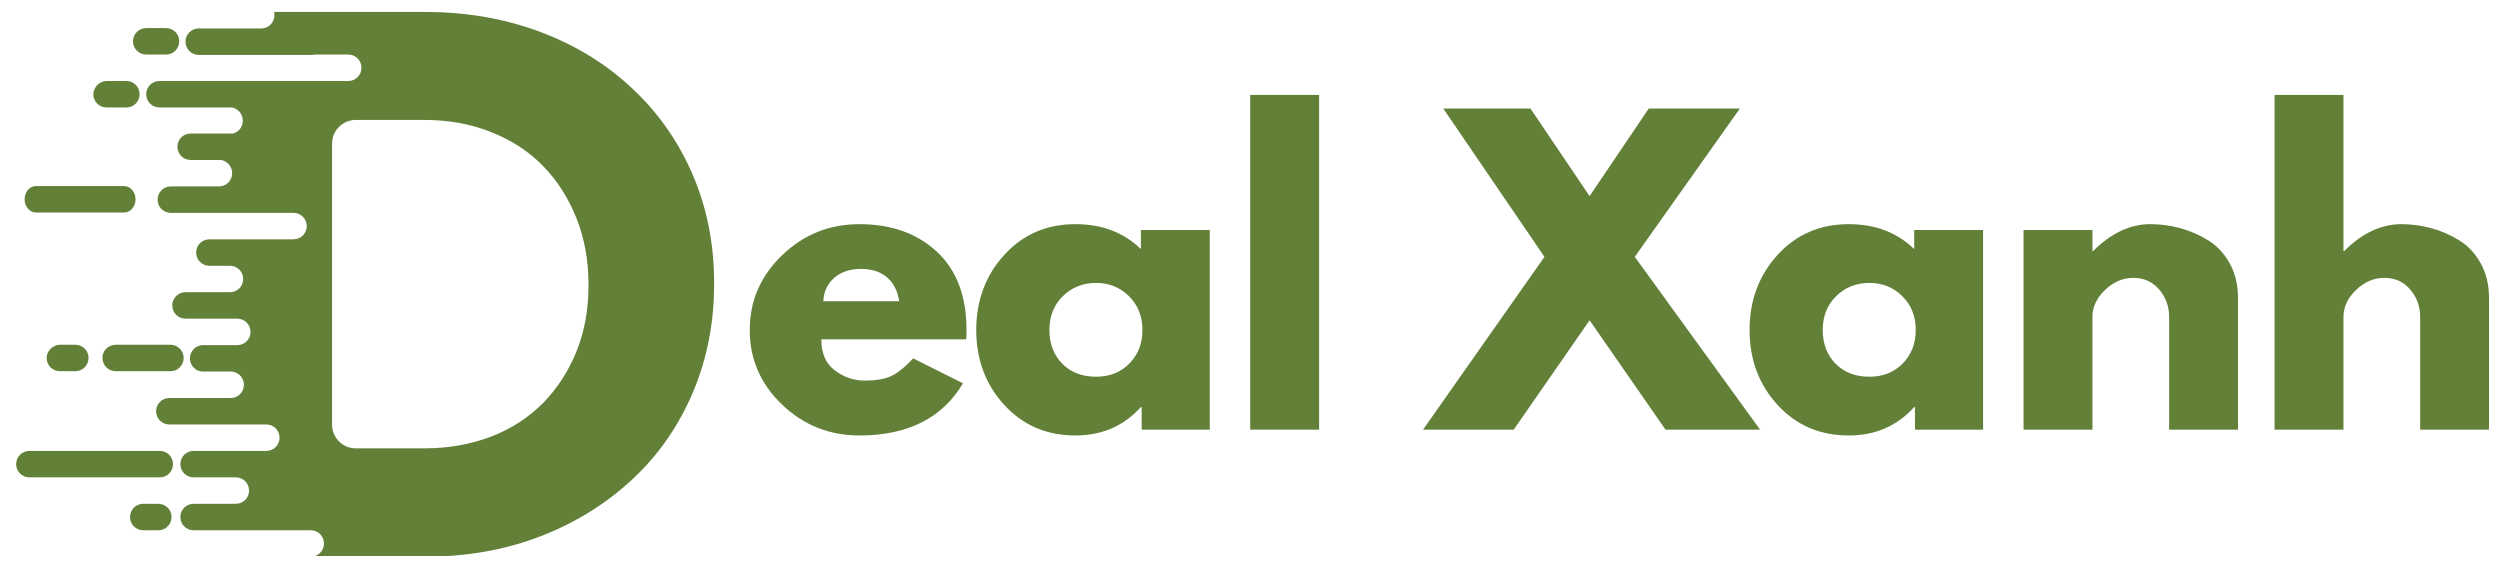
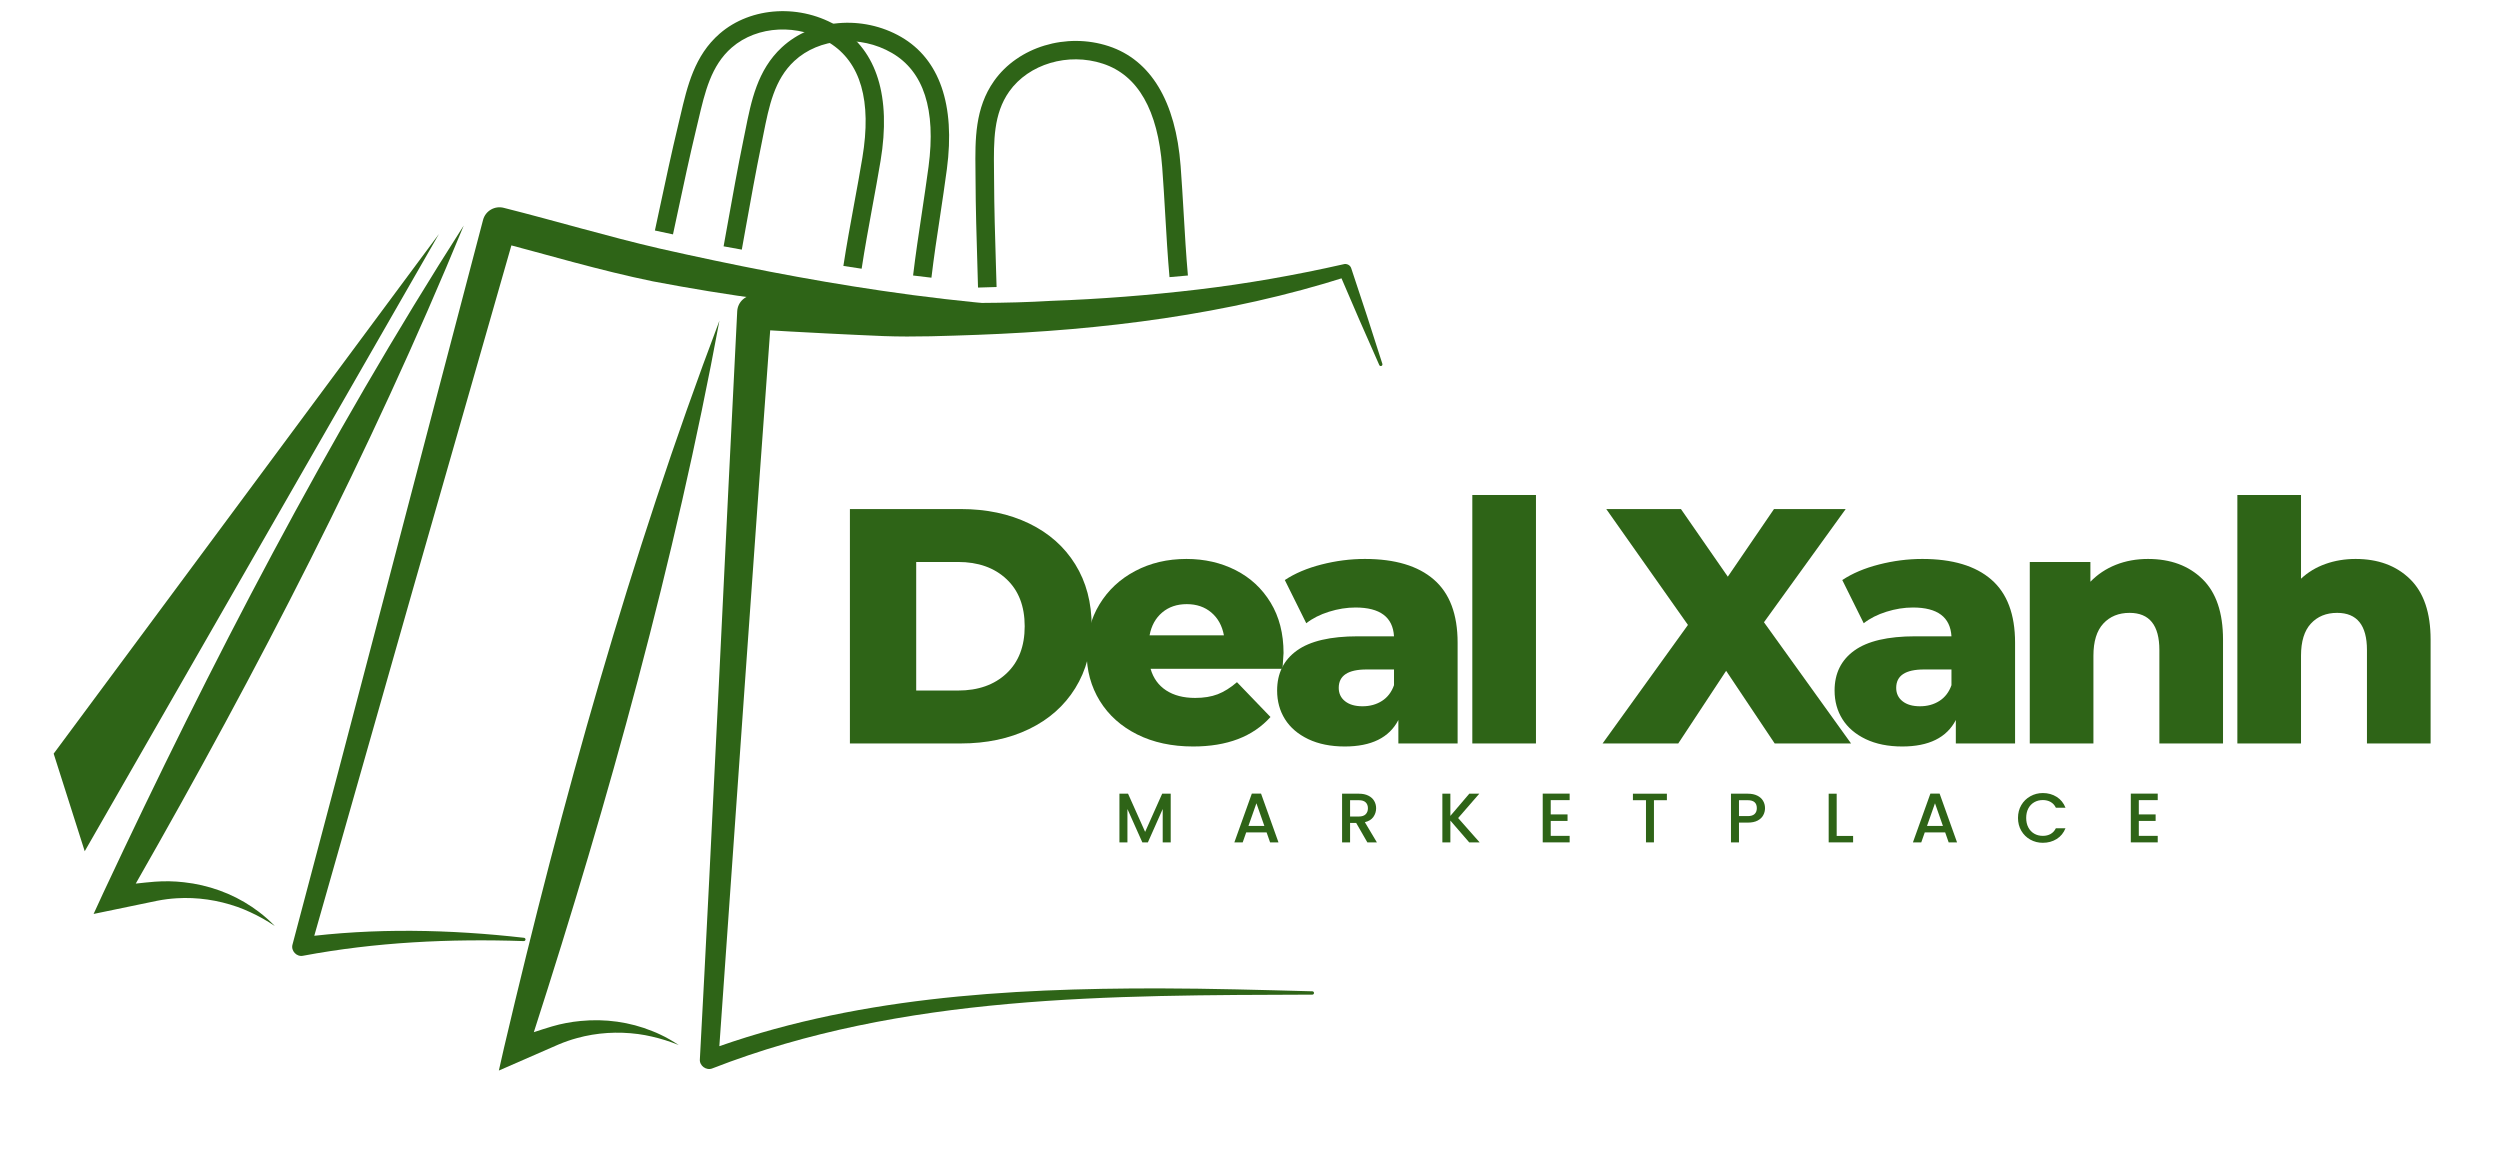
- <svg xmlns="http://www.w3.org/2000/svg" width="1220" height="275" viewBox="165 600 1220 275" preserveAspectRatio="xMidYMid meet" version="1.0">
+ <svg xmlns="http://www.w3.org/2000/svg" width="1020" zoomAndPan="magnify" viewBox="180 510 1020 470" height="470" preserveAspectRatio="xMidYMid meet" version="1.0">
  <defs>
    <g />
-     <clipPath id="12bc6af8fe">
-       <path d="M 172.496 820 L 250 820 L 250 833 L 172.496 833 Z M 172.496 820 " clip-rule="nonzero" />
+     <clipPath id="608b17aafd">
+       <path d="M 465 617 L 744.098 617 L 744.098 947 L 465 947 Z M 465 617 " clip-rule="nonzero" />
    </clipPath>
-     <clipPath id="8e5d405713">
-       <path d="M 236 605.824 L 513.746 605.824 L 513.746 871.324 L 236 871.324 Z M 236 605.824 " clip-rule="nonzero" />
+     <clipPath id="31566e5512">
+       <path d="M 201.848 605 L 360 605 L 360 858 L 201.848 858 Z M 201.848 605 " clip-rule="nonzero" />
+     </clipPath>
+     <clipPath id="533e6c8540">
+       <rect x="0" width="659" y="0" height="169" />
+     </clipPath>
+     <clipPath id="3f791a2976">
+       <rect x="0" width="454" y="0" height="42" />
    </clipPath>
  </defs>
-   <g fill="#628038" fill-opacity="1">
-     <g transform="translate(526.4964, 809.669)">
-       <g>
-         <path d="M 109.969 -44.062 L 39.312 -44.062 C 39.312 -37.227 41.523 -32.164 45.953 -28.875 C 50.391 -25.582 55.207 -23.938 60.406 -23.938 C 65.844 -23.938 70.145 -24.66 73.312 -26.109 C 76.477 -27.566 80.086 -30.453 84.141 -34.766 L 108.453 -22.609 C 98.328 -5.641 81.488 2.844 57.938 2.844 C 43.238 2.844 30.633 -2.188 20.125 -12.25 C 9.625 -22.312 4.375 -34.43 4.375 -48.609 C 4.375 -62.797 9.625 -74.953 20.125 -85.078 C 30.633 -95.211 43.238 -100.281 57.938 -100.281 C 73.383 -100.281 85.945 -95.816 95.625 -86.891 C 105.312 -77.961 110.156 -65.207 110.156 -48.625 C 110.156 -46.344 110.094 -44.82 109.969 -44.062 Z M 40.266 -62.672 L 77.297 -62.672 C 76.547 -67.742 74.555 -71.641 71.328 -74.359 C 68.098 -77.078 63.945 -78.438 58.875 -78.438 C 53.301 -78.438 48.867 -76.977 45.578 -74.062 C 42.285 -71.156 40.516 -67.359 40.266 -62.672 Z M 40.266 -62.672 " />
+   <path fill="#2e6417" d="M 393.699 893.965 C 363.539 892.938 333.246 894.387 303.613 899.953 C 301.02 900.484 298.617 897.918 299.344 895.367 C 322.156 809.809 354.836 684.16 377.09 599.715 C 378.086 595.988 381.93 593.801 385.645 594.828 C 406.84 600.168 427.887 606.477 449.16 611.41 C 478.914 618.121 509.27 624.156 539.457 628.578 C 556.793 631.172 574.234 633.121 591.828 634.688 C 592.203 634.719 592.477 635.051 592.445 635.43 C 592.414 635.762 592.145 636.016 591.812 636.047 C 574.16 637.391 556.387 637.434 538.676 636.531 C 507.668 634.977 476.859 630.57 446.383 624.793 C 424.629 620.324 403.402 613.973 382.008 608.332 C 382.008 608.332 390.562 603.441 390.562 603.441 C 378.461 645.898 360.793 707.23 348.496 750.305 C 348.496 750.305 306.676 897.238 306.676 897.238 C 306.676 897.238 302.449 892.5 302.449 892.5 C 332.715 888.52 363.555 889.184 393.805 892.621 C 394.184 892.668 394.438 893 394.41 893.375 C 394.348 893.723 394.047 893.98 393.699 893.965 Z M 393.699 893.965 " fill-opacity="1" fill-rule="nonzero" />
+   <path fill="#2e6417" d="M 285.582 882.016 C 287.938 883.766 290.094 885.758 292.133 887.809 C 288.918 885.652 285.582 883.766 282.129 882.184 C 280.41 881.383 278.66 880.656 276.879 880.023 C 268.898 877.219 260.477 875.98 252.121 876.492 C 249.449 876.645 246.793 876.992 244.168 877.504 C 238.48 878.652 223.77 881.758 218.188 882.891 L 222.262 874.035 C 266 780.645 313.645 688.93 369.211 602.012 C 331.102 694.57 285.012 783.617 235.387 870.504 C 237.906 870.246 240.73 869.902 243.156 869.734 C 247.125 869.434 251.109 869.508 255.047 869.961 C 264.945 871.047 274.555 874.457 282.777 880.008 C 283.727 880.645 284.664 881.32 285.582 882.016 Z M 285.582 882.016 " fill-opacity="1" fill-rule="nonzero" />
+   <path fill="#2e6417" d="M 560.023 623.297 L 552.539 622.406 C 553.551 613.898 554.848 605.301 556.102 596.984 C 557.035 590.754 558 584.312 558.848 577.977 C 561.922 554.742 556.898 539.141 543.879 531.598 C 530.934 524.098 514.203 525.473 504.109 534.855 C 495.918 542.461 493.758 553.324 491.465 564.836 C 491.223 566.07 490.969 567.309 490.727 568.547 C 488.371 579.98 486.277 591.707 484.238 603.035 C 483.711 605.977 483.184 608.918 482.656 611.848 L 475.23 610.504 C 475.758 607.562 476.289 604.637 476.816 601.691 C 478.852 590.316 480.965 578.551 483.332 567.008 C 483.59 565.801 483.832 564.578 484.074 563.355 C 486.5 551.18 489.008 538.598 498.98 529.332 C 511.441 517.762 531.914 515.965 547.668 525.078 C 563.344 534.16 569.801 552.793 566.328 578.973 C 565.484 585.367 564.504 591.855 563.566 598.117 C 562.301 606.355 561.02 614.895 560.023 623.297 Z M 560.023 623.297 " fill-opacity="1" fill-rule="nonzero" />
+   <g clip-path="url(#608b17aafd)">
+     <path fill="#2e6417" d="M 715.438 915.812 C 633.18 916.113 548.328 915.629 470.66 945.895 C 468.188 946.922 465.289 944.824 465.547 942.141 C 470.359 853.773 476.316 724.125 480.785 636.969 C 480.996 633.121 484.301 630.18 488.145 630.418 C 523.781 632.594 573.586 634.898 608.711 632.758 C 628.715 632.047 648.871 630.48 668.742 628.125 C 688.688 625.758 708.48 622.273 728.125 617.82 C 729.438 617.43 730.871 618.125 731.293 619.422 C 735.656 632.395 739.879 645.418 744.012 658.465 C 744.223 659.312 743.109 659.703 742.746 658.949 C 737.18 646.441 731.715 633.891 726.359 621.293 C 726.359 621.293 729.527 622.891 729.527 622.891 C 680.887 638.402 629.77 644.707 578.898 646.609 C 566.18 647.047 553.156 647.59 540.484 647.121 C 535.445 646.91 522.832 646.352 517.703 646.066 C 507.594 645.582 497.484 644.98 487.375 644.375 C 487.375 644.375 494.738 637.828 494.738 637.828 C 488.371 724.43 479.273 854.828 473.09 942.594 C 473.09 942.594 467.973 938.836 467.973 938.836 C 527.043 916.945 590.754 913.203 653.141 913.262 C 673.934 913.309 694.707 913.895 715.453 914.453 C 715.828 914.469 716.117 914.77 716.117 915.148 C 716.102 915.523 715.801 915.812 715.438 915.812 Z M 715.438 915.812 " fill-opacity="1" fill-rule="nonzero" />
+   </g>
+   <path fill="#2e6417" d="M 449.312 932.062 C 451.98 933.281 454.5 934.793 456.914 936.375 C 453.324 934.926 449.672 933.766 445.961 932.922 C 444.121 932.5 442.25 932.137 440.379 931.895 C 431.992 930.793 423.496 931.305 415.426 933.539 C 412.844 934.234 410.312 935.125 407.852 936.164 C 402.527 938.457 388.766 944.523 383.531 946.785 L 385.688 937.281 C 409.27 836.891 437.031 737.328 473.527 640.844 C 455.27 739.258 428.492 835.895 397.805 931.125 C 400.219 930.355 402.902 929.438 405.242 928.773 C 409.059 927.656 412.98 926.918 416.918 926.555 C 426.832 925.574 436.941 926.945 446.129 930.688 C 447.215 931.094 448.27 931.562 449.312 932.062 Z M 449.312 932.062 " fill-opacity="1" fill-rule="nonzero" />
+   <path fill="#2e6417" d="M 579.031 627.328 C 578.941 624.355 578.852 621.367 578.777 618.395 C 578.43 606.836 578.066 594.887 578.023 583.105 C 578.023 581.867 578.008 580.617 577.992 579.379 C 577.855 566.977 577.719 554.137 585.582 543.02 C 595.402 529.121 615.062 523.148 632.352 528.836 C 649.551 534.492 659.703 551.406 661.695 577.734 C 662.18 584.16 662.555 590.68 662.934 597 C 663.418 605.344 663.914 613.973 664.668 622.406 L 657.156 623.07 C 656.402 614.516 655.887 605.828 655.406 597.422 C 655.043 591.148 654.664 584.66 654.184 578.293 C 652.418 554.922 644.285 540.68 629.996 535.988 C 615.785 531.309 599.703 536.094 591.75 547.348 C 585.309 556.477 585.43 567.551 585.551 579.273 C 585.566 580.539 585.582 581.809 585.582 583.059 C 585.625 594.738 585.988 606.641 586.336 618.152 C 586.426 621.141 586.516 624.113 586.605 627.102 Z M 579.031 627.328 " fill-opacity="1" fill-rule="nonzero" />
+   <path fill="#2e6417" d="M 531.551 619.633 L 524.098 618.5 C 525.398 610.02 526.965 601.465 528.488 593.199 C 529.637 587.012 530.812 580.602 531.855 574.309 C 535.703 551.18 531.191 535.43 518.426 527.465 C 505.738 519.543 488.977 520.355 478.566 529.395 C 470.133 536.727 467.613 547.516 464.941 558.934 C 464.656 560.172 464.367 561.395 464.066 562.617 C 461.336 573.961 458.863 585.578 456.465 596.82 C 455.828 599.762 455.211 602.688 454.578 605.629 L 447.199 604.047 C 447.832 601.121 448.453 598.176 449.086 595.25 C 451.5 583.965 453.988 572.289 456.734 560.867 C 457.02 559.66 457.309 558.453 457.594 557.246 C 460.414 545.16 463.344 532.668 473.617 523.738 C 486.457 512.57 506.977 511.457 522.41 521.098 C 537.785 530.691 543.609 549.52 539.277 575.578 C 538.223 581.945 537.031 588.387 535.883 594.602 C 534.391 602.766 532.82 611.258 531.551 619.633 Z M 531.551 619.633 " fill-opacity="1" fill-rule="nonzero" />
+   <g clip-path="url(#31566e5512)">
+     <path fill="#2e6417" d="M 359.09 605.465 L 214.566 857.305 L 201.895 817.488 Z M 359.09 605.465 " fill-opacity="1" fill-rule="nonzero" />
+   </g>
+   <g transform="matrix(1, 0, 0, 1, 516, 680)">
+     <g clip-path="url(#533e6c8540)">
+       <g fill="#2e6417" fill-opacity="1">
+         <g transform="translate(1.200899, 133.3316)">
+           <g>
+             <path d="M 9.562 -95.641 L 54.781 -95.641 C 65.258 -95.641 74.551 -93.68 82.656 -89.766 C 90.758 -85.848 97.039 -80.289 101.5 -73.094 C 105.969 -65.895 108.203 -57.469 108.203 -47.812 C 108.203 -38.164 105.969 -29.742 101.5 -22.547 C 97.039 -15.348 90.758 -9.789 82.656 -5.875 C 74.551 -1.957 65.258 0 54.781 0 L 9.562 0 Z M 53.688 -21.594 C 61.883 -21.594 68.461 -23.91 73.422 -28.547 C 78.391 -33.191 80.875 -39.613 80.875 -47.812 C 80.875 -56.008 78.391 -62.43 73.422 -67.078 C 68.461 -71.723 61.883 -74.047 53.688 -74.047 L 36.609 -74.047 L 36.609 -21.594 Z M 53.688 -21.594 " />
+           </g>
+         </g>
+       </g>
+       <g fill="#2e6417" fill-opacity="1">
+         <g transform="translate(103.6542, 133.3316)">
+           <g>
+             <path d="M 84.031 -36.891 C 84.031 -36.703 83.891 -34.562 83.609 -30.469 L 29.781 -30.469 C 30.875 -26.645 32.988 -23.707 36.125 -21.656 C 39.27 -19.602 43.211 -18.578 47.953 -18.578 C 51.504 -18.578 54.578 -19.078 57.172 -20.078 C 59.773 -21.086 62.395 -22.727 65.031 -25 L 78.703 -10.797 C 71.504 -2.773 60.984 1.234 47.141 1.234 C 38.484 1.234 30.875 -0.406 24.312 -3.688 C 17.758 -6.969 12.68 -11.52 9.078 -17.344 C 5.484 -23.176 3.688 -29.781 3.688 -37.156 C 3.688 -44.445 5.438 -50.984 8.938 -56.766 C 12.445 -62.547 17.301 -67.078 23.5 -70.359 C 29.695 -73.641 36.664 -75.281 44.406 -75.281 C 51.781 -75.281 58.473 -73.754 64.484 -70.703 C 70.492 -67.648 75.254 -63.234 78.766 -57.453 C 82.273 -51.672 84.031 -44.816 84.031 -36.891 Z M 44.547 -56.844 C 40.535 -56.844 37.188 -55.703 34.5 -53.422 C 31.812 -51.141 30.102 -48.039 29.375 -44.125 L 59.703 -44.125 C 58.973 -48.039 57.266 -51.141 54.578 -53.422 C 51.891 -55.703 48.547 -56.844 44.547 -56.844 Z M 44.547 -56.844 " />
+           </g>
+         </g>
+       </g>
+       <g fill="#2e6417" fill-opacity="1">
+         <g transform="translate(180.9719, 133.3316)">
+           <g>
+             <path d="M 39.891 -75.281 C 52.191 -75.281 61.57 -72.477 68.031 -66.875 C 74.5 -61.27 77.734 -52.688 77.734 -41.125 L 77.734 0 L 53.562 0 L 53.562 -9.562 C 49.82 -2.363 42.535 1.234 31.703 1.234 C 25.961 1.234 20.992 0.23 16.797 -1.766 C 12.609 -3.773 9.441 -6.488 7.297 -9.906 C 5.16 -13.32 4.094 -17.219 4.094 -21.594 C 4.094 -28.602 6.781 -34.039 12.156 -37.906 C 17.531 -41.781 25.82 -43.719 37.031 -43.719 L 51.781 -43.719 C 51.32 -51.551 46.082 -55.469 36.062 -55.469 C 32.508 -55.469 28.91 -54.895 25.266 -53.75 C 21.629 -52.613 18.535 -51.047 15.984 -49.047 L 7.234 -66.672 C 11.336 -69.398 16.328 -71.516 22.203 -73.016 C 28.078 -74.523 33.973 -75.281 39.891 -75.281 Z M 38.938 -15.172 C 41.945 -15.172 44.586 -15.895 46.859 -17.344 C 49.141 -18.801 50.781 -20.941 51.781 -23.766 L 51.781 -30.188 L 40.578 -30.188 C 33.016 -30.188 29.234 -27.688 29.234 -22.688 C 29.234 -20.406 30.098 -18.582 31.828 -17.219 C 33.555 -15.852 35.926 -15.172 38.938 -15.172 Z M 38.938 -15.172 " />
+           </g>
+         </g>
+       </g>
+       <g fill="#2e6417" fill-opacity="1">
+         <g transform="translate(256.3771, 133.3316)">
+           <g>
+             <path d="M 8.328 -101.375 L 34.297 -101.375 L 34.297 0 L 8.328 0 Z M 8.328 -101.375 " />
+           </g>
+         </g>
+       </g>
+       <g fill="#2e6417" fill-opacity="1">
+         <g transform="translate(288.7513, 133.3316)">
+           <g />
+         </g>
+       </g>
+       <g fill="#2e6417" fill-opacity="1">
+         <g transform="translate(318.1201, 133.3316)">
+           <g>
+             <path d="M 69.953 0 L 50.141 -29.641 L 30.609 0 L -0.266 0 L 34.562 -48.359 L 1.234 -95.641 L 31.703 -95.641 L 50.828 -68.047 L 69.672 -95.641 L 98.922 -95.641 L 65.578 -49.453 L 101.109 0 Z M 69.953 0 " />
+           </g>
+         </g>
+       </g>
+       <g fill="#2e6417" fill-opacity="1">
+         <g transform="translate(408.4154, 133.3316)">
+           <g>
+             <path d="M 39.891 -75.281 C 52.191 -75.281 61.57 -72.477 68.031 -66.875 C 74.5 -61.27 77.734 -52.688 77.734 -41.125 L 77.734 0 L 53.562 0 L 53.562 -9.562 C 49.82 -2.363 42.535 1.234 31.703 1.234 C 25.961 1.234 20.992 0.23 16.797 -1.766 C 12.609 -3.773 9.441 -6.488 7.297 -9.906 C 5.16 -13.32 4.094 -17.219 4.094 -21.594 C 4.094 -28.602 6.781 -34.039 12.156 -37.906 C 17.531 -41.781 25.82 -43.719 37.031 -43.719 L 51.781 -43.719 C 51.32 -51.551 46.082 -55.469 36.062 -55.469 C 32.508 -55.469 28.91 -54.895 25.266 -53.75 C 21.629 -52.613 18.535 -51.047 15.984 -49.047 L 7.234 -66.672 C 11.336 -69.398 16.328 -71.516 22.203 -73.016 C 28.078 -74.523 33.973 -75.281 39.891 -75.281 Z M 38.938 -15.172 C 41.945 -15.172 44.586 -15.895 46.859 -17.344 C 49.141 -18.801 50.781 -20.941 51.781 -23.766 L 51.781 -30.188 L 40.578 -30.188 C 33.016 -30.188 29.234 -27.688 29.234 -22.688 C 29.234 -20.406 30.098 -18.582 31.828 -17.219 C 33.555 -15.852 35.926 -15.172 38.938 -15.172 Z M 38.938 -15.172 " />
+           </g>
+         </g>
+       </g>
+       <g fill="#2e6417" fill-opacity="1">
+         <g transform="translate(483.8206, 133.3316)">
+           <g>
+             <path d="M 56.562 -75.281 C 65.758 -75.281 73.16 -72.547 78.766 -67.078 C 84.367 -61.617 87.172 -53.379 87.172 -42.359 L 87.172 0 L 61.203 0 L 61.203 -38.125 C 61.203 -48.227 57.148 -53.281 49.047 -53.281 C 44.586 -53.281 41.016 -51.82 38.328 -48.906 C 35.641 -46 34.297 -41.629 34.297 -35.797 L 34.297 0 L 8.328 0 L 8.328 -74.047 L 33.062 -74.047 L 33.062 -65.984 C 35.977 -68.992 39.438 -71.297 43.438 -72.891 C 47.445 -74.484 51.82 -75.281 56.562 -75.281 Z M 56.562 -75.281 " />
+           </g>
+         </g>
+       </g>
+       <g fill="#2e6417" fill-opacity="1">
+         <g transform="translate(568.5151, 133.3316)">
+           <g>
+             <path d="M 56.562 -75.281 C 65.758 -75.281 73.16 -72.547 78.766 -67.078 C 84.367 -61.617 87.172 -53.379 87.172 -42.359 L 87.172 0 L 61.203 0 L 61.203 -38.125 C 61.203 -48.227 57.148 -53.281 49.047 -53.281 C 44.586 -53.281 41.016 -51.82 38.328 -48.906 C 35.641 -46 34.297 -41.629 34.297 -35.797 L 34.297 0 L 8.328 0 L 8.328 -101.375 L 34.297 -101.375 L 34.297 -67.219 C 37.117 -69.863 40.441 -71.867 44.266 -73.234 C 48.086 -74.598 52.188 -75.281 56.562 -75.281 Z M 56.562 -75.281 " />
+           </g>
+         </g>
      </g>
    </g>
  </g>
-   <g fill="#628038" fill-opacity="1">
-     <g transform="translate(637.033, 809.669)">
-       <g>
-         <path d="M 18.047 -12.062 C 8.93 -22 4.375 -34.188 4.375 -48.625 C 4.375 -63.062 8.93 -75.281 18.047 -85.281 C 27.16 -95.281 38.742 -100.281 52.797 -100.281 C 65.711 -100.281 76.352 -96.227 84.719 -88.125 L 84.719 -97.438 L 118.328 -97.438 L 118.328 0 L 85.094 0 L 85.094 -11.016 L 84.719 -11.016 C 76.352 -1.773 65.711 2.844 52.797 2.844 C 38.742 2.844 27.16 -2.125 18.047 -12.062 Z M 46.625 -65.141 C 42.258 -60.836 40.078 -55.332 40.078 -48.625 C 40.078 -41.914 42.164 -36.438 46.344 -32.188 C 50.52 -27.945 56.031 -25.828 62.875 -25.828 C 69.457 -25.828 74.867 -27.977 79.109 -32.281 C 83.348 -36.594 85.469 -42.039 85.469 -48.625 C 85.469 -55.332 83.281 -60.836 78.906 -65.141 C 74.539 -69.453 69.195 -71.609 62.875 -71.609 C 56.414 -71.609 51 -69.453 46.625 -65.141 Z M 46.625 -65.141 " />
+   <g transform="matrix(1, 0, 0, 1, 633, 824)">
+     <g clip-path="url(#3f791a2976)">
+       <g fill="#2e6417" fill-opacity="1">
+         <g transform="translate(1.587673, 29.68703)">
+           <g>
+             <path d="M 23.062 -19.859 L 23.062 0 L 19.797 0 L 19.797 -13.609 L 13.75 0 L 11.484 0 L 5.406 -13.609 L 5.406 0 L 2.141 0 L 2.141 -19.859 L 5.656 -19.859 L 12.625 -4.281 L 19.578 -19.859 Z M 23.062 -19.859 " />
+           </g>
+         </g>
+       </g>
+       <g fill="#2e6417" fill-opacity="1">
+         <g transform="translate(49.64953, 29.68703)">
+           <g>
+             <path d="M 14.125 -4.062 L 5.797 -4.062 L 4.375 0 L 0.969 0 L 8.094 -19.891 L 11.859 -19.891 L 18.969 0 L 15.547 0 Z M 13.203 -6.719 L 9.969 -15.953 L 6.719 -6.719 Z M 13.203 -6.719 " />
+           </g>
+         </g>
+       </g>
+       <g fill="#2e6417" fill-opacity="1">
+         <g transform="translate(92.42513, 29.68703)">
+           <g>
+             <path d="M 12.453 0 L 7.891 -7.938 L 5.406 -7.938 L 5.406 0 L 2.141 0 L 2.141 -19.859 L 9 -19.859 C 10.52 -19.859 11.805 -19.594 12.859 -19.062 C 13.922 -18.531 14.711 -17.816 15.234 -16.922 C 15.766 -16.023 16.031 -15.023 16.031 -13.922 C 16.031 -12.617 15.656 -11.438 14.906 -10.375 C 14.156 -9.32 13 -8.609 11.438 -8.234 L 16.344 0 Z M 5.406 -10.547 L 9 -10.547 C 10.219 -10.547 11.133 -10.848 11.75 -11.453 C 12.375 -12.066 12.688 -12.891 12.688 -13.922 C 12.688 -14.941 12.379 -15.742 11.766 -16.328 C 11.16 -16.91 10.238 -17.203 9 -17.203 L 5.406 -17.203 Z M 5.406 -10.547 " />
+           </g>
+         </g>
+       </g>
+       <g fill="#2e6417" fill-opacity="1">
+         <g transform="translate(133.3434, 29.68703)">
+           <g>
+             <path d="M 13.094 0 L 5.406 -8.891 L 5.406 0 L 2.141 0 L 2.141 -19.859 L 5.406 -19.859 L 5.406 -10.797 L 13.125 -19.859 L 17.203 -19.859 L 8.578 -9.922 L 17.344 0 Z M 13.094 0 " />
+           </g>
+         </g>
+       </g>
+       <g fill="#2e6417" fill-opacity="1">
+         <g transform="translate(174.2903, 29.68703)">
+           <g>
+             <path d="M 5.406 -17.234 L 5.406 -11.406 L 12.266 -11.406 L 12.266 -8.75 L 5.406 -8.75 L 5.406 -2.656 L 13.125 -2.656 L 13.125 0 L 2.141 0 L 2.141 -19.891 L 13.125 -19.891 L 13.125 -17.234 Z M 5.406 -17.234 " />
+           </g>
+         </g>
+       </g>
+       <g fill="#2e6417" fill-opacity="1">
+         <g transform="translate(212.1225, 29.68703)">
+           <g>
+             <path d="M 14.969 -19.859 L 14.969 -17.203 L 9.688 -17.203 L 9.688 0 L 6.438 0 L 6.438 -17.203 L 1.109 -17.203 L 1.109 -19.859 Z M 14.969 -19.859 " />
+           </g>
+         </g>
+       </g>
+       <g fill="#2e6417" fill-opacity="1">
+         <g transform="translate(251.0977, 29.68703)">
+           <g>
+             <path d="M 16.031 -13.953 C 16.031 -12.941 15.789 -11.988 15.312 -11.094 C 14.844 -10.195 14.082 -9.469 13.031 -8.906 C 11.977 -8.344 10.633 -8.062 9 -8.062 L 5.406 -8.062 L 5.406 0 L 2.141 0 L 2.141 -19.859 L 9 -19.859 C 10.52 -19.859 11.805 -19.598 12.859 -19.078 C 13.922 -18.555 14.711 -17.848 15.234 -16.953 C 15.766 -16.055 16.031 -15.055 16.031 -13.953 Z M 9 -10.719 C 10.238 -10.719 11.16 -11 11.766 -11.562 C 12.379 -12.125 12.688 -12.922 12.688 -13.953 C 12.688 -16.117 11.457 -17.203 9 -17.203 L 5.406 -17.203 L 5.406 -10.719 Z M 9 -10.719 " />
+           </g>
+         </g>
+       </g>
+       <g fill="#2e6417" fill-opacity="1">
+         <g transform="translate(290.9587, 29.68703)">
+           <g>
+             <path d="M 5.406 -2.625 L 12.109 -2.625 L 12.109 0 L 2.141 0 L 2.141 -19.859 L 5.406 -19.859 Z M 5.406 -2.625 " />
+           </g>
+         </g>
+       </g>
+       <g fill="#2e6417" fill-opacity="1">
+         <g transform="translate(326.505, 29.68703)">
+           <g>
+             <path d="M 14.125 -4.062 L 5.797 -4.062 L 4.375 0 L 0.969 0 L 8.094 -19.891 L 11.859 -19.891 L 18.969 0 L 15.547 0 Z M 13.203 -6.719 L 9.969 -15.953 L 6.719 -6.719 Z M 13.203 -6.719 " />
+           </g>
+         </g>
+       </g>
+       <g fill="#2e6417" fill-opacity="1">
+         <g transform="translate(369.2806, 29.68703)">
+           <g>
+             <path d="M 1.062 -9.969 C 1.062 -11.914 1.508 -13.66 2.406 -15.203 C 3.312 -16.742 4.539 -17.945 6.094 -18.812 C 7.656 -19.688 9.359 -20.125 11.203 -20.125 C 13.316 -20.125 15.195 -19.602 16.844 -18.562 C 18.488 -17.52 19.688 -16.047 20.438 -14.141 L 16.516 -14.141 C 16.004 -15.191 15.289 -15.973 14.375 -16.484 C 13.457 -17.004 12.398 -17.266 11.203 -17.266 C 9.891 -17.266 8.719 -16.969 7.688 -16.375 C 6.656 -15.781 5.848 -14.93 5.266 -13.828 C 4.691 -12.723 4.406 -11.438 4.406 -9.969 C 4.406 -8.5 4.691 -7.211 5.266 -6.109 C 5.848 -5.004 6.656 -4.148 7.688 -3.547 C 8.719 -2.953 9.891 -2.656 11.203 -2.656 C 12.398 -2.656 13.457 -2.91 14.375 -3.422 C 15.289 -3.941 16.004 -4.723 16.516 -5.766 L 20.438 -5.766 C 19.688 -3.867 18.488 -2.406 16.844 -1.375 C 15.195 -0.344 13.316 0.172 11.203 0.172 C 9.336 0.172 7.629 -0.258 6.078 -1.125 C 4.535 -1.988 3.312 -3.191 2.406 -4.734 C 1.508 -6.285 1.062 -8.031 1.062 -9.969 Z M 1.062 -9.969 " />
+           </g>
+         </g>
+       </g>
+       <g fill="#2e6417" fill-opacity="1">
+         <g transform="translate(414.2278, 29.68703)">
+           <g>
+             <path d="M 5.406 -17.234 L 5.406 -11.406 L 12.266 -11.406 L 12.266 -8.75 L 5.406 -8.75 L 5.406 -2.656 L 13.125 -2.656 L 13.125 0 L 2.141 0 L 2.141 -19.891 L 13.125 -19.891 L 13.125 -17.234 Z M 5.406 -17.234 " />
+           </g>
+         </g>
      </g>
    </g>
  </g>
-   <g fill="#628038" fill-opacity="1">
-     <g transform="translate(763.7134, 809.669)">
-       <g>
-         <path d="M 11.391 0 L 11.391 -163.344 L 45.016 -163.344 L 45.016 0 Z M 11.391 0 " />
-       </g>
-     </g>
-   </g>
-   <g fill="#628038" fill-opacity="1">
-     <g transform="translate(817.0825, 809.669)">
-       <g />
-     </g>
-   </g>
-   <g fill="#628038" fill-opacity="1">
-     <g transform="translate(865.8933, 809.669)">
-       <g>
-         <path d="M 158.031 0 L 111.875 0 L 74.828 -53.375 L 37.797 0 L -6.453 0 L 52.797 -84.328 L 3.422 -156.703 L 45.969 -156.703 L 74.828 -113.969 L 103.703 -156.703 L 148.156 -156.703 L 96.875 -84.328 Z M 158.031 0 " />
-       </g>
-     </g>
-   </g>
-   <g fill="#628038" fill-opacity="1">
-     <g transform="translate(1014.415, 809.669)">
-       <g>
-         <path d="M 18.047 -12.062 C 8.93 -22 4.375 -34.188 4.375 -48.625 C 4.375 -63.062 8.93 -75.281 18.047 -85.281 C 27.16 -95.281 38.742 -100.281 52.797 -100.281 C 65.711 -100.281 76.352 -96.227 84.719 -88.125 L 84.719 -97.438 L 118.328 -97.438 L 118.328 0 L 85.094 0 L 85.094 -11.016 L 84.719 -11.016 C 76.352 -1.773 65.711 2.844 52.797 2.844 C 38.742 2.844 27.16 -2.125 18.047 -12.062 Z M 46.625 -65.141 C 42.258 -60.836 40.078 -55.332 40.078 -48.625 C 40.078 -41.914 42.164 -36.438 46.344 -32.188 C 50.52 -27.945 56.031 -25.828 62.875 -25.828 C 69.457 -25.828 74.867 -27.977 79.109 -32.281 C 83.348 -36.594 85.469 -42.039 85.469 -48.625 C 85.469 -55.332 83.281 -60.836 78.906 -65.141 C 74.539 -69.453 69.195 -71.609 62.875 -71.609 C 56.414 -71.609 51 -69.453 46.625 -65.141 Z M 46.625 -65.141 " />
-       </g>
-     </g>
-   </g>
-   <g fill="#628038" fill-opacity="1">
-     <g transform="translate(1141.095, 809.669)">
-       <g>
-         <path d="M 11.391 0 L 11.391 -97.438 L 45.016 -97.438 L 45.016 -87.188 L 45.391 -87.188 C 54.129 -95.914 63.438 -100.281 73.312 -100.281 C 78.125 -100.281 82.906 -99.645 87.656 -98.375 C 92.406 -97.113 96.961 -95.156 101.328 -92.5 C 105.703 -89.844 109.25 -86.078 111.969 -81.203 C 114.688 -76.328 116.047 -70.66 116.047 -64.203 L 116.047 0 L 82.438 0 L 82.438 -55.078 C 82.438 -60.141 80.82 -64.57 77.594 -68.375 C 74.363 -72.176 70.148 -74.078 64.953 -74.078 C 59.891 -74.078 55.301 -72.113 51.188 -68.188 C 47.07 -64.258 45.016 -59.891 45.016 -55.078 L 45.016 0 Z M 11.391 0 " />
-       </g>
-     </g>
-   </g>
-   <g fill="#628038" fill-opacity="1">
-     <g transform="translate(1263.598, 809.669)">
-       <g>
-         <path d="M 11.391 0 L 11.391 -163.344 L 45.016 -163.344 L 45.016 -87.188 L 45.391 -87.188 C 54.129 -95.914 63.438 -100.281 73.312 -100.281 C 78.125 -100.281 82.906 -99.645 87.656 -98.375 C 92.406 -97.113 96.961 -95.156 101.328 -92.5 C 105.703 -89.844 109.25 -86.078 111.969 -81.203 C 114.688 -76.328 116.047 -70.66 116.047 -64.203 L 116.047 0 L 82.438 0 L 82.438 -55.078 C 82.438 -60.141 80.82 -64.57 77.594 -68.375 C 74.363 -72.176 70.148 -74.078 64.953 -74.078 C 59.891 -74.078 55.301 -72.113 51.188 -68.188 C 47.07 -64.258 45.016 -59.891 45.016 -55.078 L 45.016 0 Z M 11.391 0 " />
-       </g>
-     </g>
-   </g>
-   <path fill="#628038" d="M 182.562 690.797 L 225.586 690.797 C 228.637 690.797 231.145 693.664 231.145 697.25 C 231.145 700.836 228.637 703.703 225.586 703.703 L 182.562 703.703 C 179.516 703.703 177.008 700.836 177.008 697.25 C 177.008 693.664 179.516 690.797 182.562 690.797 Z M 182.562 690.797 " fill-opacity="1" fill-rule="evenodd" />
-   <g clip-path="url(#12bc6af8fe)">
-     <path fill="#628038" d="M 179.336 820.047 L 242.977 820.047 C 246.562 820.047 249.43 822.914 249.43 826.5 C 249.43 830.086 246.562 832.953 242.977 832.953 L 179.336 832.953 C 175.75 832.953 172.883 830.086 172.883 826.5 C 172.883 822.914 175.75 820.047 179.336 820.047 Z M 179.336 820.047 " fill-opacity="1" fill-rule="evenodd" />
-   </g>
-   <path fill="#628038" d="M 236.344 613.711 L 246.023 613.711 C 249.609 613.711 252.477 616.578 252.477 620.164 C 252.477 623.75 249.609 626.617 246.023 626.617 L 236.344 626.617 C 232.758 626.617 229.891 623.75 229.891 620.164 C 229.891 616.578 232.758 613.711 236.344 613.711 Z M 236.344 613.711 " fill-opacity="1" fill-rule="evenodd" />
-   <path fill="#628038" d="M 221.465 768.238 L 248.176 768.238 C 251.762 768.238 254.629 771.105 254.629 774.691 C 254.629 778.277 251.762 781.145 248.176 781.145 L 221.465 781.145 C 217.879 781.145 215.012 778.277 215.012 774.691 C 214.832 771.285 217.879 768.238 221.465 768.238 Z M 221.465 768.238 " fill-opacity="1" fill-rule="evenodd" />
-   <path fill="#628038" d="M 194.215 768.238 L 201.746 768.238 C 205.332 768.238 208.199 771.105 208.199 774.691 C 208.199 778.277 205.332 781.145 201.746 781.145 L 194.215 781.145 C 190.633 781.145 187.762 778.277 187.762 774.691 C 187.762 771.285 190.809 768.238 194.215 768.238 Z M 194.215 768.238 " fill-opacity="1" fill-rule="evenodd" />
-   <path fill="#628038" d="M 234.91 845.859 L 242.258 845.859 C 245.844 845.859 248.715 848.73 248.715 852.316 C 248.715 855.898 245.844 858.77 242.258 858.77 L 234.91 858.77 C 231.324 858.77 228.457 855.898 228.457 852.316 C 228.457 848.73 231.324 845.859 234.91 845.859 Z M 234.91 845.859 " fill-opacity="1" fill-rule="evenodd" />
-   <g clip-path="url(#8e5d405713)">
-     <path fill="#628038" d="M 242.797 639.527 L 334.941 639.527 C 338.523 639.527 341.395 636.656 341.395 633.07 C 341.395 629.488 338.523 626.617 334.941 626.617 L 318.625 626.617 C 318.27 626.617 317.91 626.797 317.551 626.797 L 261.98 626.797 C 258.395 626.797 255.523 623.93 255.523 620.344 C 255.523 616.758 258.395 613.891 261.98 613.891 L 292.453 613.891 C 296.039 613.891 298.906 611.023 298.906 607.438 C 298.906 606.898 298.906 606.363 298.727 605.824 L 372.227 605.824 C 393.023 605.824 412.023 609.23 429.414 615.863 C 446.801 622.496 461.68 631.816 474.23 643.828 C 486.777 655.66 496.457 669.82 503.27 685.777 C 510.082 701.91 513.488 719.301 513.488 737.941 L 513.488 738.66 C 513.488 757.484 510.082 774.871 503.27 791.184 C 496.457 807.32 486.777 821.48 474.23 833.312 C 461.68 845.145 446.801 854.645 429.414 861.457 C 412.023 868.27 393.023 871.676 372.227 871.676 L 316.656 871.676 C 320.238 871.676 323.109 868.809 323.109 865.223 C 323.109 861.637 320.238 858.77 316.656 858.77 L 259.469 858.77 C 255.883 858.77 253.016 855.898 253.016 852.312 C 253.016 848.73 255.883 845.859 259.469 845.859 L 280.086 845.859 C 283.672 845.859 286.539 842.992 286.539 839.406 C 286.539 835.82 283.672 832.953 280.086 832.953 L 259.469 832.953 C 255.883 832.953 253.016 830.086 253.016 826.5 C 253.016 822.914 255.883 820.047 259.469 820.047 L 294.965 820.047 C 298.551 820.047 301.418 817.18 301.418 813.594 C 301.418 810.008 298.551 807.141 294.965 807.141 L 247.637 807.141 C 244.051 807.141 241.184 804.27 241.184 800.688 C 241.184 797.102 244.051 794.23 247.637 794.23 L 277.574 794.23 C 281.16 794.23 284.027 791.363 284.027 787.777 C 284.027 784.191 281.16 781.324 277.574 781.324 L 264.129 781.324 C 260.543 781.324 257.676 778.457 257.676 774.871 C 257.676 771.285 260.543 768.418 264.129 768.418 L 280.801 768.418 C 284.387 768.418 287.254 765.551 287.254 761.965 C 287.254 758.379 284.387 755.512 280.801 755.512 L 255.523 755.512 C 251.941 755.512 249.07 752.641 249.07 749.059 C 249.07 745.473 251.941 742.605 255.523 742.605 L 277.215 742.605 C 280.801 742.605 283.672 739.734 283.672 736.148 C 283.672 732.566 280.801 729.695 277.215 729.695 L 267.176 729.695 C 263.594 729.695 260.723 726.828 260.723 723.242 C 260.723 719.656 263.594 716.789 267.176 716.789 L 308.23 716.789 C 311.816 716.789 314.684 713.922 314.684 710.336 C 314.684 706.75 311.816 703.883 308.23 703.883 L 248.355 703.883 C 244.77 703.883 241.902 701.016 241.902 697.43 C 241.902 693.844 244.77 690.977 248.355 690.977 L 271.84 690.977 C 275.422 690.977 278.293 688.105 278.293 684.52 C 278.293 681.293 275.961 678.605 272.914 678.066 L 258.035 678.066 C 254.449 678.066 251.582 675.199 251.582 671.613 C 251.582 668.027 254.449 665.16 258.035 665.16 L 278.652 665.16 C 281.52 664.445 283.492 661.934 283.492 658.887 C 283.492 655.66 281.16 652.969 278.113 652.434 L 242.797 652.434 C 239.211 652.434 236.344 649.566 236.344 645.98 C 236.344 642.395 239.211 639.527 242.797 639.527 Z M 372.047 818.793 C 383.879 818.793 394.816 816.82 404.676 813.055 C 414.535 809.289 422.961 803.734 429.949 796.742 C 436.941 789.57 442.32 781.324 446.266 771.645 C 450.207 761.965 452.18 751.207 452.18 739.375 L 452.18 738.66 C 452.18 727.008 450.207 716.25 446.266 706.391 C 442.32 696.531 436.941 688.105 429.949 680.938 C 422.961 673.766 414.535 668.387 404.676 664.445 C 394.816 660.5 383.879 658.527 372.047 658.527 L 338.523 658.527 C 332.25 658.527 327.051 663.727 327.051 670 L 327.051 807.32 C 327.051 813.594 332.25 818.793 338.523 818.793 Z M 372.047 818.793 " fill-opacity="1" fill-rule="evenodd" />
-   </g>
-   <path fill="#628038" d="M 217.164 639.527 L 226.664 639.527 C 230.25 639.527 233.117 642.395 233.117 645.98 C 233.117 649.566 230.25 652.434 226.664 652.434 L 216.984 652.434 C 213.398 652.434 210.531 649.566 210.531 645.98 C 210.707 642.395 213.578 639.527 217.164 639.527 Z M 217.164 639.527 " fill-opacity="1" fill-rule="evenodd" />
</svg>
